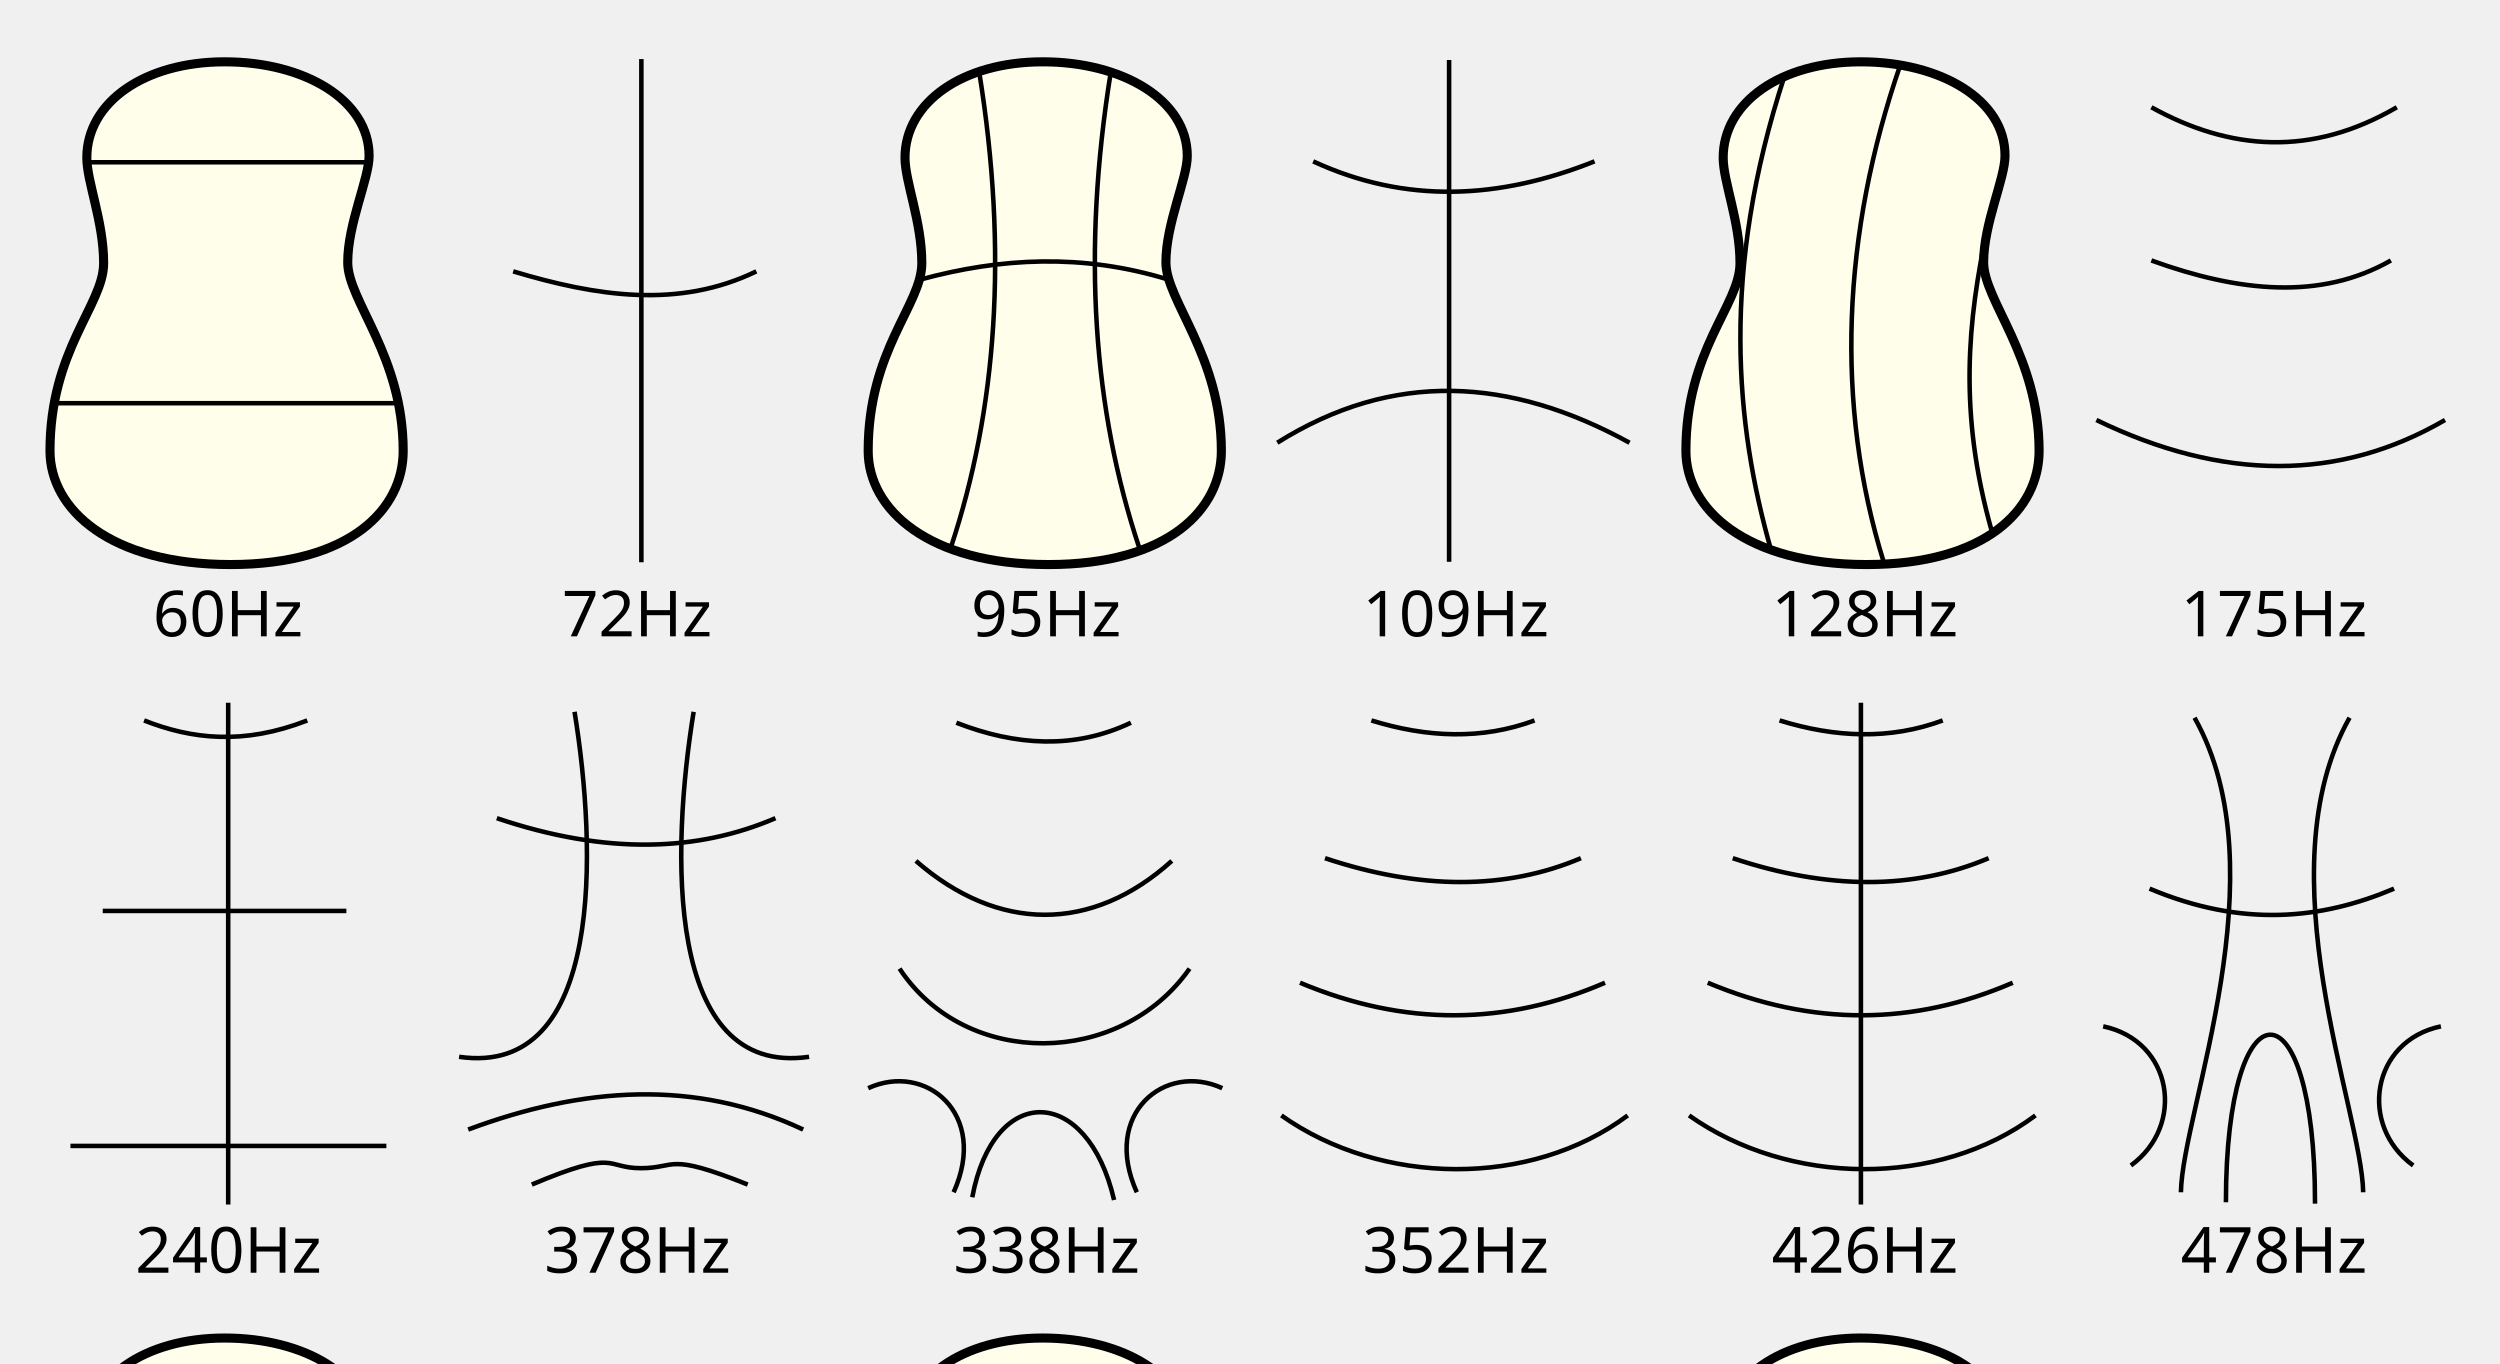
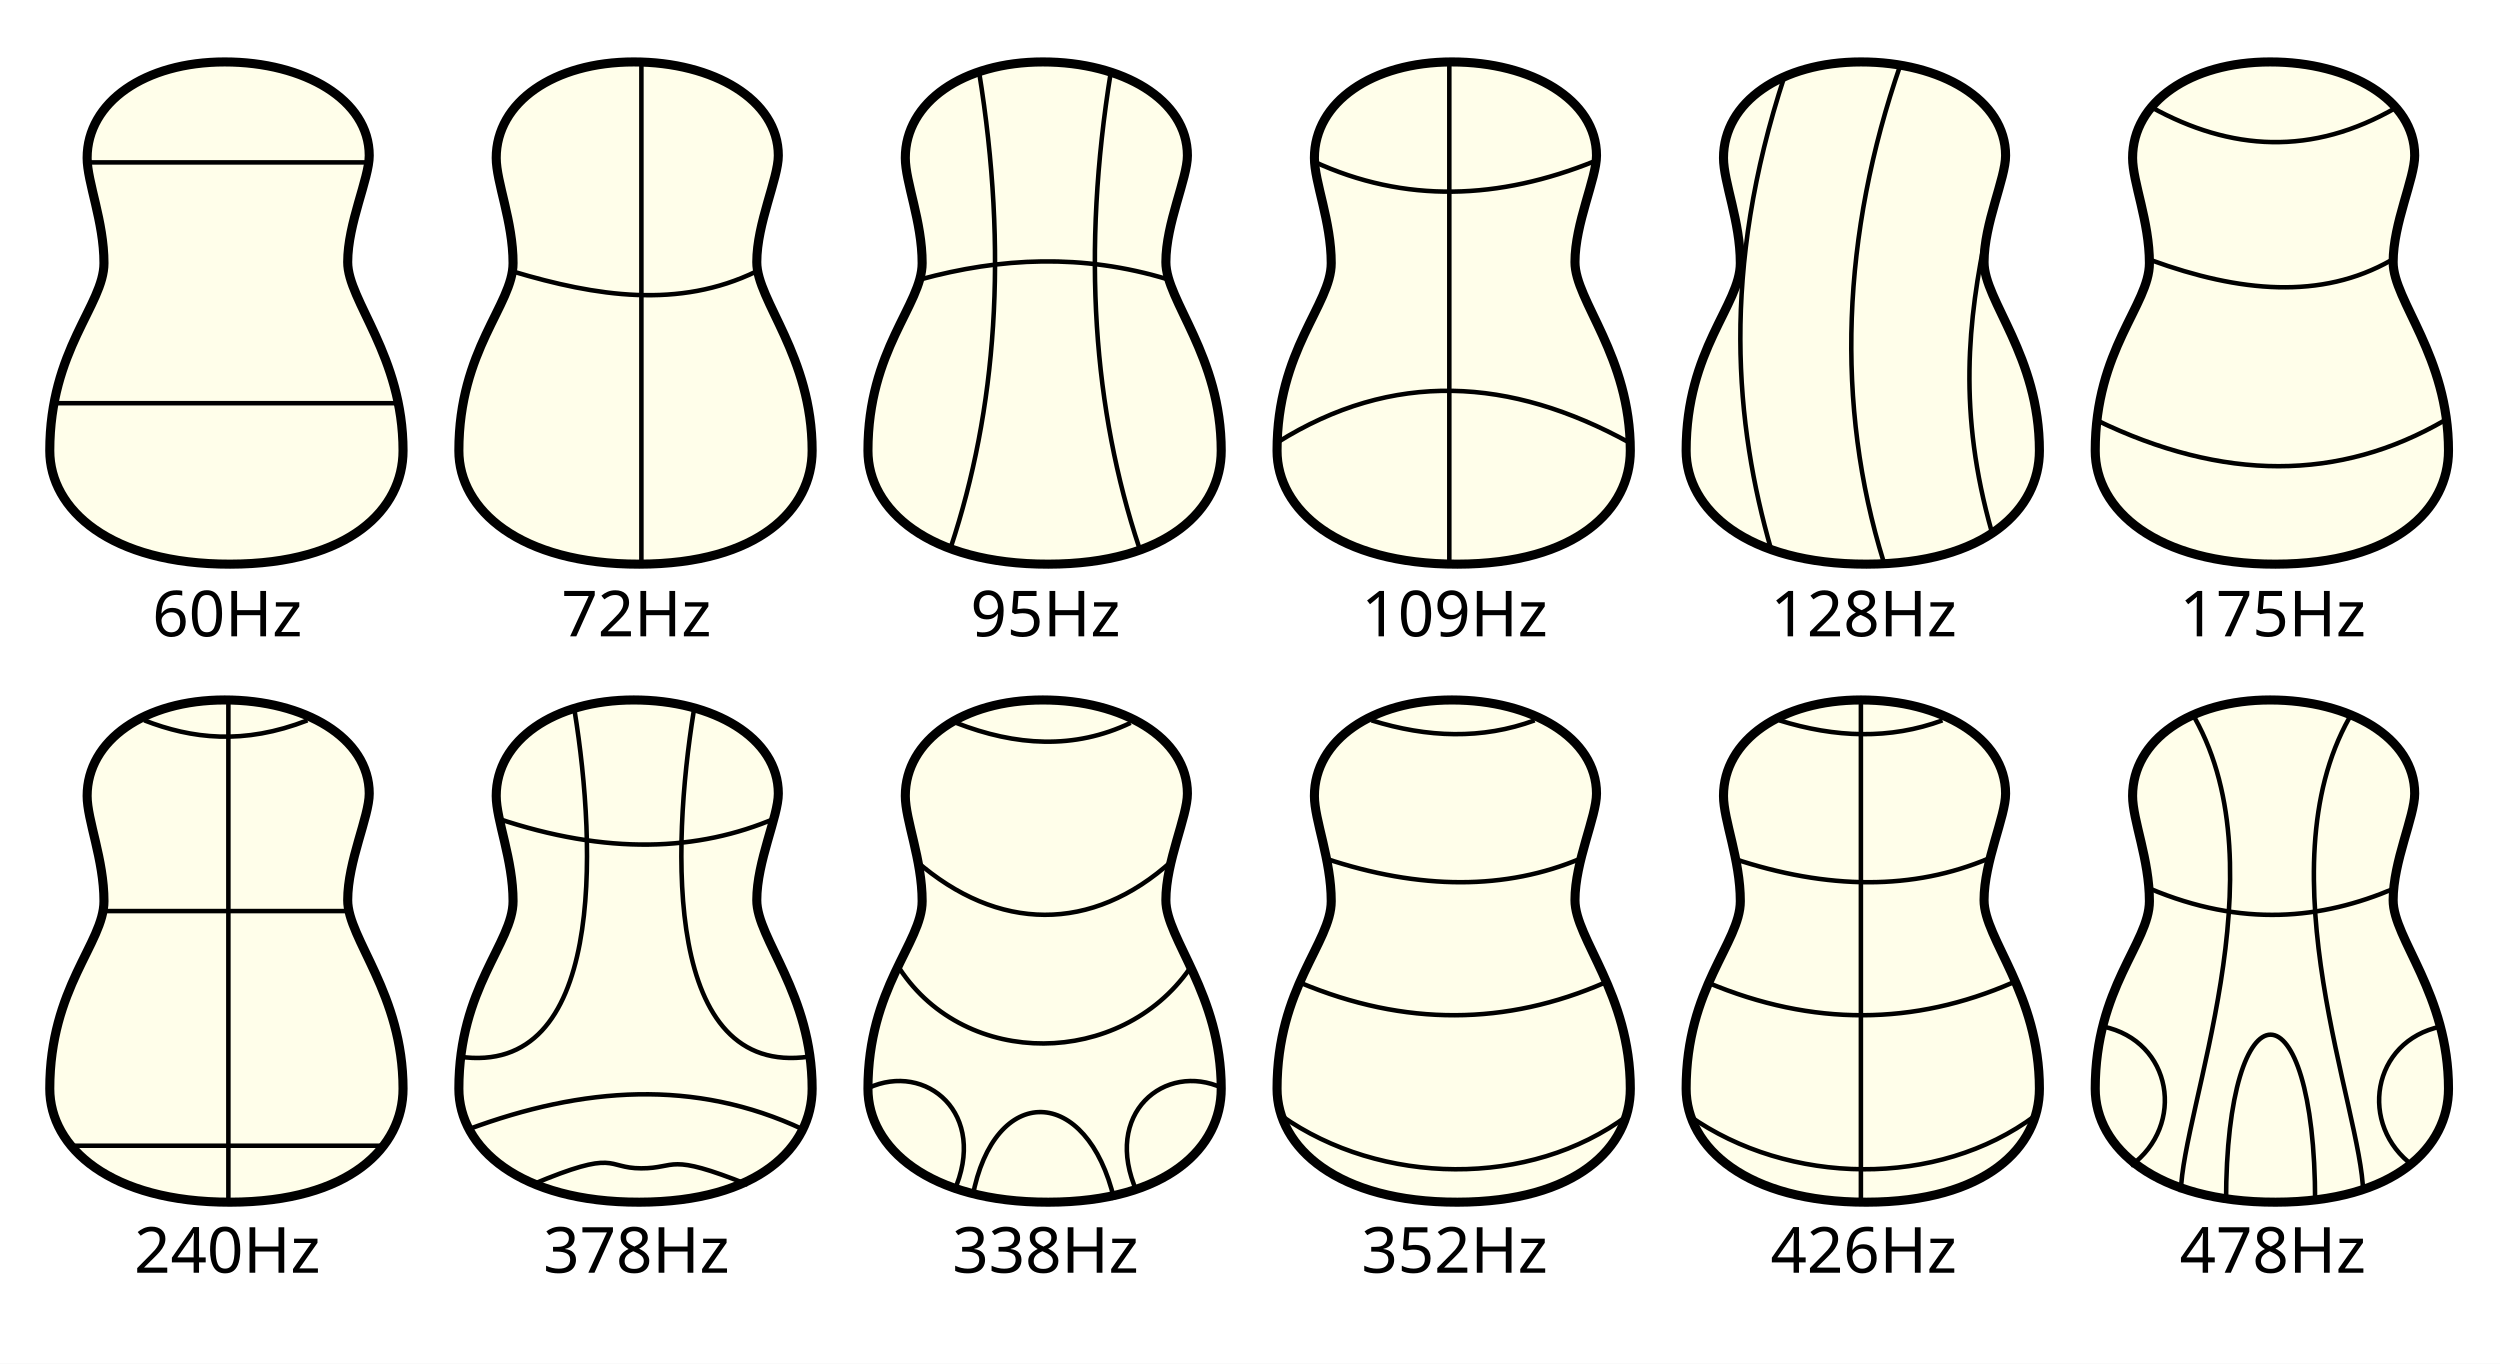
- <svg xmlns="http://www.w3.org/2000/svg" version="1.1" id="svg6476" x="0px" y="0px" viewBox="0 0 550 300" style="enable-background:new 0 0 550 300;" xml:space="preserve">
-   <style type="text/css">
- 	.st0{fill:#FFFEEA;stroke:#000000;stroke-width:2;}
- 	.st1{fill:none;stroke:#000000;}
- 	.st2{font-family:'ArialMT';}
- 	.st3{font-size:14px;}
- </style>
+ <svg xmlns="http://www.w3.org/2000/svg" xmlns:xlink="http://www.w3.org/1999/xlink" version="1.1" width="550" height="300" id="svg6476">
+   <defs id="defs6478" />
+   <rect width="550" height="300" style="fill:#ffffff;stroke:none" />
  <g id="g6584">
-     <path id="path5624" class="st0" d="M49.4,13.6c-17.6,0-30.3,8.9-30.3,21.1c0,5.3,3.7,14,3.7,23.2S11,76.9,11,99.2   c0,12.9,13.3,25,39.7,25s38-12.2,38-25c0-20.9-12.2-33-12.2-41.5s4.7-18.4,4.7-23.4C81.2,22,67,13.6,49.4,13.6z" />
-     <g transform="translate(90,0)">
-       <path class="st0" d="M139.4,13.6c-17.6,0-30.3,8.9-30.3,21.1c0,5.3,3.7,14,3.7,23.2S101,76.9,101,99.2c0,12.9,13.3,25,39.7,25    s38-12.2,38-25c0-20.9-12.2-33-12.2-41.5s4.7-18.4,4.7-23.4C171.2,22,157,13.6,139.4,13.6z" />
-     </g>
-     <g transform="translate(180,0)">
-       <path class="st0" d="M229.4,13.6c-17.6,0-30.3,8.9-30.3,21.1c0,5.3,3.7,14,3.7,23.2s-11.9,19-11.9,41.3c0,12.9,13.3,25,39.7,25    s38-12.2,38-25c0-20.9-12.2-33-12.2-41.5s4.7-18.4,4.7-23.4C261.2,22,247,13.6,229.4,13.6z" />
-     </g>
-     <g transform="translate(270,0)">
-       <path class="st0" d="M319.4,13.6c-17.6,0-30.3,8.9-30.3,21.1c0,5.3,3.7,14,3.7,23.2S281,76.9,281,99.2c0,12.9,13.3,25,39.7,25    s38-12.2,38-25c0-20.9-12.2-33-12.2-41.5s4.7-18.4,4.7-23.4C351.2,22,337,13.6,319.4,13.6z" />
-     </g>
-     <g transform="translate(360,0)">
-       <path class="st0" d="M409.4,13.6c-17.6,0-30.3,8.9-30.3,21.1c0,5.3,3.7,14,3.7,23.2S371,76.9,371,99.2c0,12.9,13.3,25,39.7,25    s38-12.2,38-25c0-20.9-12.2-33-12.2-41.5s4.7-18.4,4.7-23.4C441.2,22,427,13.6,409.4,13.6z" />
-     </g>
-     <g transform="translate(450,0)">
-       <path class="st0" d="M499.4,13.6c-17.6,0-30.3,8.9-30.3,21.1c0,5.3,3.7,14,3.7,23.2S461,76.9,461,99.2c0,12.9,13.3,25,39.7,25    s38-12.2,38-25c0-20.9-12.2-33-12.2-41.5s4.7-18.4,4.7-23.4C531.2,22,517,13.6,499.4,13.6z" />
-     </g>
+     <path d="m 49.419,13.626 c -17.57,0 -30.25,8.869 -30.25,21.115 0,5.335 3.703,13.953 3.703,23.151 0,9.198 -11.922,18.98 -11.922,41.266 0,12.947 13.35,24.996 39.684,24.957 26.334,-0.039 38.035,-12.159 38.035,-24.957 0,-20.873 -12.177,-32.972 -12.177,-41.495 0,-8.523 4.74,-18.368 4.74,-23.443 0,-12.246 -14.242,-20.594 -31.813,-20.594 z" id="path5624" style="fill:#fffeea;stroke:#000000;stroke-width:2;" />
+     <use transform="translate(90,0)" xlink:href="#path5624" />
+     <use transform="translate(180,0)" xlink:href="#path5624" />
+     <use transform="translate(270,0)" xlink:href="#path5624" />
+     <use transform="translate(360,0)" xlink:href="#path5624" />
+     <use transform="translate(450,0)" xlink:href="#path5624" />
  </g>
-   <g transform="translate(0,140.367)">
-     <g>
-       <path class="st0" d="M49.4,154c-17.6,0-30.3,8.9-30.3,21.1c0,5.3,3.7,14,3.7,23.2S11,217.2,11,239.5c0,12.9,13.3,25,39.7,25    s38-12.2,38-25c0-20.9-12.2-33-12.2-41.5c0-8.5,4.7-18.4,4.7-23.4C81.2,162.3,67,154,49.4,154z" />
-       <g transform="translate(90,0)">
-         <path class="st0" d="M139.4,154c-17.6,0-30.3,8.9-30.3,21.1c0,5.3,3.7,14,3.7,23.2s-11.9,19-11.9,41.3c0,12.9,13.3,25,39.7,25     s38-12.2,38-25c0-20.9-12.2-33-12.2-41.5c0-8.5,4.7-18.4,4.7-23.4C171.2,162.3,157,154,139.4,154z" />
-       </g>
-       <g transform="translate(180,0)">
-         <path class="st0" d="M229.4,154c-17.6,0-30.3,8.9-30.3,21.1c0,5.3,3.7,14,3.7,23.2s-11.9,19-11.9,41.3c0,12.9,13.3,25,39.7,25     s38-12.2,38-25c0-20.9-12.2-33-12.2-41.5c0-8.5,4.7-18.4,4.7-23.4C261.2,162.3,247,154,229.4,154z" />
-       </g>
-       <g transform="translate(270,0)">
-         <path class="st0" d="M319.4,154c-17.6,0-30.3,8.9-30.3,21.1c0,5.3,3.7,14,3.7,23.2s-11.9,19-11.9,41.3c0,12.9,13.3,25,39.7,25     s38-12.2,38-25c0-20.9-12.2-33-12.2-41.5c0-8.5,4.7-18.4,4.7-23.4C351.2,162.3,337,154,319.4,154z" />
-       </g>
-       <g transform="translate(360,0)">
-         <path class="st0" d="M409.4,154c-17.6,0-30.3,8.9-30.3,21.1c0,5.3,3.7,14,3.7,23.2s-11.9,19-11.9,41.3c0,12.9,13.3,25,39.7,25     s38-12.2,38-25c0-20.9-12.2-33-12.2-41.5c0-8.5,4.7-18.4,4.7-23.4C441.2,162.3,427,154,409.4,154z" />
-       </g>
-       <g transform="translate(450,0)">
-         <path class="st0" d="M499.4,154c-17.6,0-30.3,8.9-30.3,21.1c0,5.3,3.7,14,3.7,23.2s-11.9,19-11.9,41.3c0,12.9,13.3,25,39.7,25     s38-12.2,38-25c0-20.9-12.2-33-12.2-41.5c0-8.5,4.7-18.4,4.7-23.4C531.2,162.3,517,154,499.4,154z" />
-       </g>
-     </g>
-   </g>
-   <path class="st1" d="M519.9,262.3c-0.3-17.9-22.1-70.4-3-104.4 M537,225.8c-15.3,3.2-18.2,21.8-6.1,30.6 M489.7,264.5  c0-49.2,19.6-49.1,19.6,0v0.3 M479.8,262.3c0.3-17.9,22.1-70.4,3-104.4 M462.7,225.8c15.3,3.2,18.2,21.8,6.1,30.6 M472.9,195.5  c20.4,8.6,37.8,6.8,53.8,0 M371.6,245.4c21.9,15.5,54.8,16,76.2,0 M375.7,216.2c23.1,9.7,45.4,9.4,67.1,0 M381.2,188.8  c21,7,39.8,7,56.3,0 M391.5,158.5c12.3,3.8,24.3,4.3,35.9,0 M409.4,154.6V265 M281.9,245.4c21.9,15.5,54.8,16,76.2,0 M286,216.2  c23.1,9.7,45.4,9.4,67.1,0 M291.5,188.8c21,7,39.8,7,56.3,0 M301.7,158.5c12.3,3.8,24.3,4.3,35.9,0 M268.9,239.4  c-12.6-5.8-26.6,5.6-18.8,22.9 M213.9,263.4c4.7-25.3,25.3-24.8,31.2,0.6 M191,239.4c12.6-5.8,26.6,5.6,18.8,22.9 M197.9,213.1  c14.6,22.1,48.6,21.7,63.8,0 M201.5,189.4c18,15.7,38.7,15.9,56.3,0 M210.4,159c13.1,5.1,26,5.9,38.4,0 M178,232.5  c-32,4.6-30.3-45.8-25.4-75.9 M101,232.5c32,4.6,30.3-45.8,25.4-75.9 M109.3,180c24.3,8.2,44.3,7.3,61.3,0 M103,248.5  c25.2-9.4,49.9-11.2,73.7,0 M117,260.6c19-8,16-3.6,24-3.6c8,0,5.5-3.6,23.5,3.6 M15.5,252.1H85 M31.7,158.5  c10.4,4.1,21.8,5.5,35.9,0 M22.6,200.4h53.6 M50.2,154.6V265 M473.3,23.6c17.4,9.6,35.3,10.9,54,0 M473.3,57.3  c19.3,7,37.3,8.8,52.7,0 M461.2,92.4c27.9,13.5,53.5,13.5,76.7,0 M418.1,14.2c-12.9,37.3-14.4,74.9-3.7,109.4 M392.6,16.7  c-14.1,43.1-10.8,76.8-3,104.2 M437.2,50.3c-4.3,20.3-6.4,40.4,1,66.6 M288.9,35.5c20.3,9.4,40.9,8.4,61.9,0 M281,97.4  c25.5-16,51.3-14.4,77.5,0 M318.8,13.2v110.4 M244.4,15.7c-6.5,40.1-3.8,74.6,6.2,104.7 M215.4,15.7c6.5,40.1,3.8,74.6-6.2,104.7   M202.5,61.5c17.6-4.8,35.6-5.8,54.5,0 M112.9,59.7c18.3,5.5,36.4,8.3,53.5,0 M141.1,13v110.7 M19.1,35.7h61.9 M12.1,88.7h75.3" />
-   <g id="text">
-     <text transform="matrix(1 0 0 1 33.6587 140)" class="st2 st3">60Hz</text>
-     <text transform="matrix(1 0 0 1 123.6587 140)" class="st2 st3">72Hz</text>
-     <text transform="matrix(1 0 0 1 213.6587 140)" class="st2 st3">95Hz</text>
-     <text transform="matrix(1 0 0 1 299.7656 140)" class="st2 st3">109Hz</text>
-     <text transform="matrix(1 0 0 1 389.7656 140)" class="st2 st3">128Hz</text>
-     <text transform="matrix(1 0 0 1 479.7656 140)" class="st2 st3">175Hz</text>
-     <text transform="matrix(1 0 0 1 29.7656 280)" class="st2 st3">240Hz</text>
-     <text transform="matrix(1 0 0 1 119.7656 280)" class="st2 st3">378Hz</text>
-     <text transform="matrix(1 0 0 1 209.7656 280)" class="st2 st3">338Hz</text>
-     <text transform="matrix(1 0 0 1 299.7656 280)" class="st2 st3">352Hz</text>
-     <text transform="matrix(1 0 0 1 389.7656 280)" class="st2 st3">426Hz</text>
-     <text transform="matrix(1 0 0 1 479.7656 280)" class="st2 st3">478Hz</text>
+   <use transform="translate(0,140.367)" xlink:href="#g6584" />
+   <path d="m 519.887,262.275 c -0.276,-17.944 -22.085,-70.395 -3.037,-104.35 m 20.152,67.911 c -15.256,3.177 -18.234,21.761 -6.073,30.643 m -41.2,8.006 c 0,-49.17 19.6,-49.117 19.6,0 l 0,0.276 m -29.538,-2.485 c 0.276,-17.944 22.085,-70.395 3.037,-104.35 m -20.152,67.911 c 15.256,3.177 18.234,21.761 6.073,30.643 m 4.141,-61.009 c 20.405,8.615 37.83,6.8 53.831,0 m -155.145,49.967 c 21.901,15.459 54.752,16.011 76.192,0 m -72.051,-29.262 c 23.107,9.706 45.447,9.433 67.082,0 m -61.561,-27.33 c 20.98,6.993 39.752,6.993 56.316,0 m -46.102,-30.366 c 12.311,3.835 24.312,4.258 35.888,0 m -17.944,-3.865 0,110.424 M 281.856,245.436 c 21.901,15.459 54.752,16.011 76.192,0 m -72.051,-29.262 c 23.107,9.706 45.447,9.433 67.082,0 m -61.561,-27.33 c 20.98,6.993 39.752,6.993 56.316,0 m -46.102,-30.366 c 12.311,3.835 24.312,4.258 35.888,0 m -68.698,80.885 c -12.618,-5.831 -26.56,5.575 -18.772,22.913 m -36.205,1.104 c 4.694,-25.319 25.28,-24.786 31.195,0.552 m -54.108,-24.569 c 12.618,-5.831 26.56,5.575 18.772,22.913 m -11.871,-49.138 c 14.614,22.131 48.603,21.668 63.77,0 m -60.181,-23.741 c 17.972,15.683 38.709,15.945 56.316,0 m -47.482,-30.366 c 13.132,5.115 25.976,5.915 38.372,0 m -70.723,73.432 c -32.013,4.583 -30.251,-45.791 -25.397,-75.916 m -51.571,75.916 c 32.013,4.583 30.251,-45.791 25.397,-75.916 m -17.116,23.465 c 24.331,8.195 44.31,7.253 61.285,0 m -67.634,68.463 c 25.24,-9.39 49.938,-11.189 73.708,0 m -59.629,12.147 c 19.048,-8.006 16.014,-3.603 24.017,-3.589 8.004,0.014 5.521,-3.589 23.465,3.589 m -149.072,-8.558 69.567,0 M 31.747,158.477 c 10.403,4.054 21.821,5.471 35.888,0 m -44.998,41.961 53.555,0 m -25.95,-45.826 0,110.424 M 473.321,23.597 c 17.37,9.589 35.277,10.858 53.967,0 M 473.321,57.264 c 19.338,7.046 37.342,8.758 52.729,0 m -64.859,35.153 c 27.891,13.533 53.471,13.533 76.741,0 M 418.117,14.19 C 405.177,51.533 403.686,89.058 414.404,123.608 M 392.619,16.665 c -14.146,43.084 -10.841,76.819 -2.971,104.22 m 47.53,-70.553 c -4.29,20.3 -6.421,40.442 0.99,66.592 M 288.894,35.479 c 20.282,9.39 40.947,8.422 61.888,0 m -69.81,61.888 c 25.48,-15.997 51.344,-14.351 77.484,0 m -39.608,-84.168 0,110.409 M 244.408,15.675 c -6.515,40.052 -3.794,74.562 6.189,104.715 M 215.371,15.675 c 6.515,40.052 3.794,74.562 -6.189,104.715 m -6.684,-58.918 c 17.555,-4.793 35.589,-5.751 54.462,0 m -144.076,-1.733 c 18.345,5.476 36.435,8.264 53.471,0 m -25.25,-46.787 0,110.656 M 19.062,35.727 l 61.888,0 m -68.82,52.976 75.256,0" style="fill:none;stroke:#000000;stroke-width:1px;" />
+   <g id="text" style="font-family:Waree;font-size:14px;fill:#000;stroke:none;text-anchor:middle;">
+     <text x="50" y="140">60Hz</text>
+     <text x="140" y="140">72Hz</text>
+     <text x="230" y="140">95Hz</text>
+     <text x="320" y="140">109Hz</text>
+     <text x="410" y="140">128Hz</text>
+     <text x="500" y="140">175Hz</text>
+     <text x="50" y="280">240Hz</text>
+     <text x="140" y="280">378Hz</text>
+     <text x="230" y="280">338Hz</text>
+     <text x="320" y="280">352Hz</text>
+     <text x="410" y="280">426Hz</text>
+     <text x="500" y="280">478Hz</text>
  </g>
</svg>
